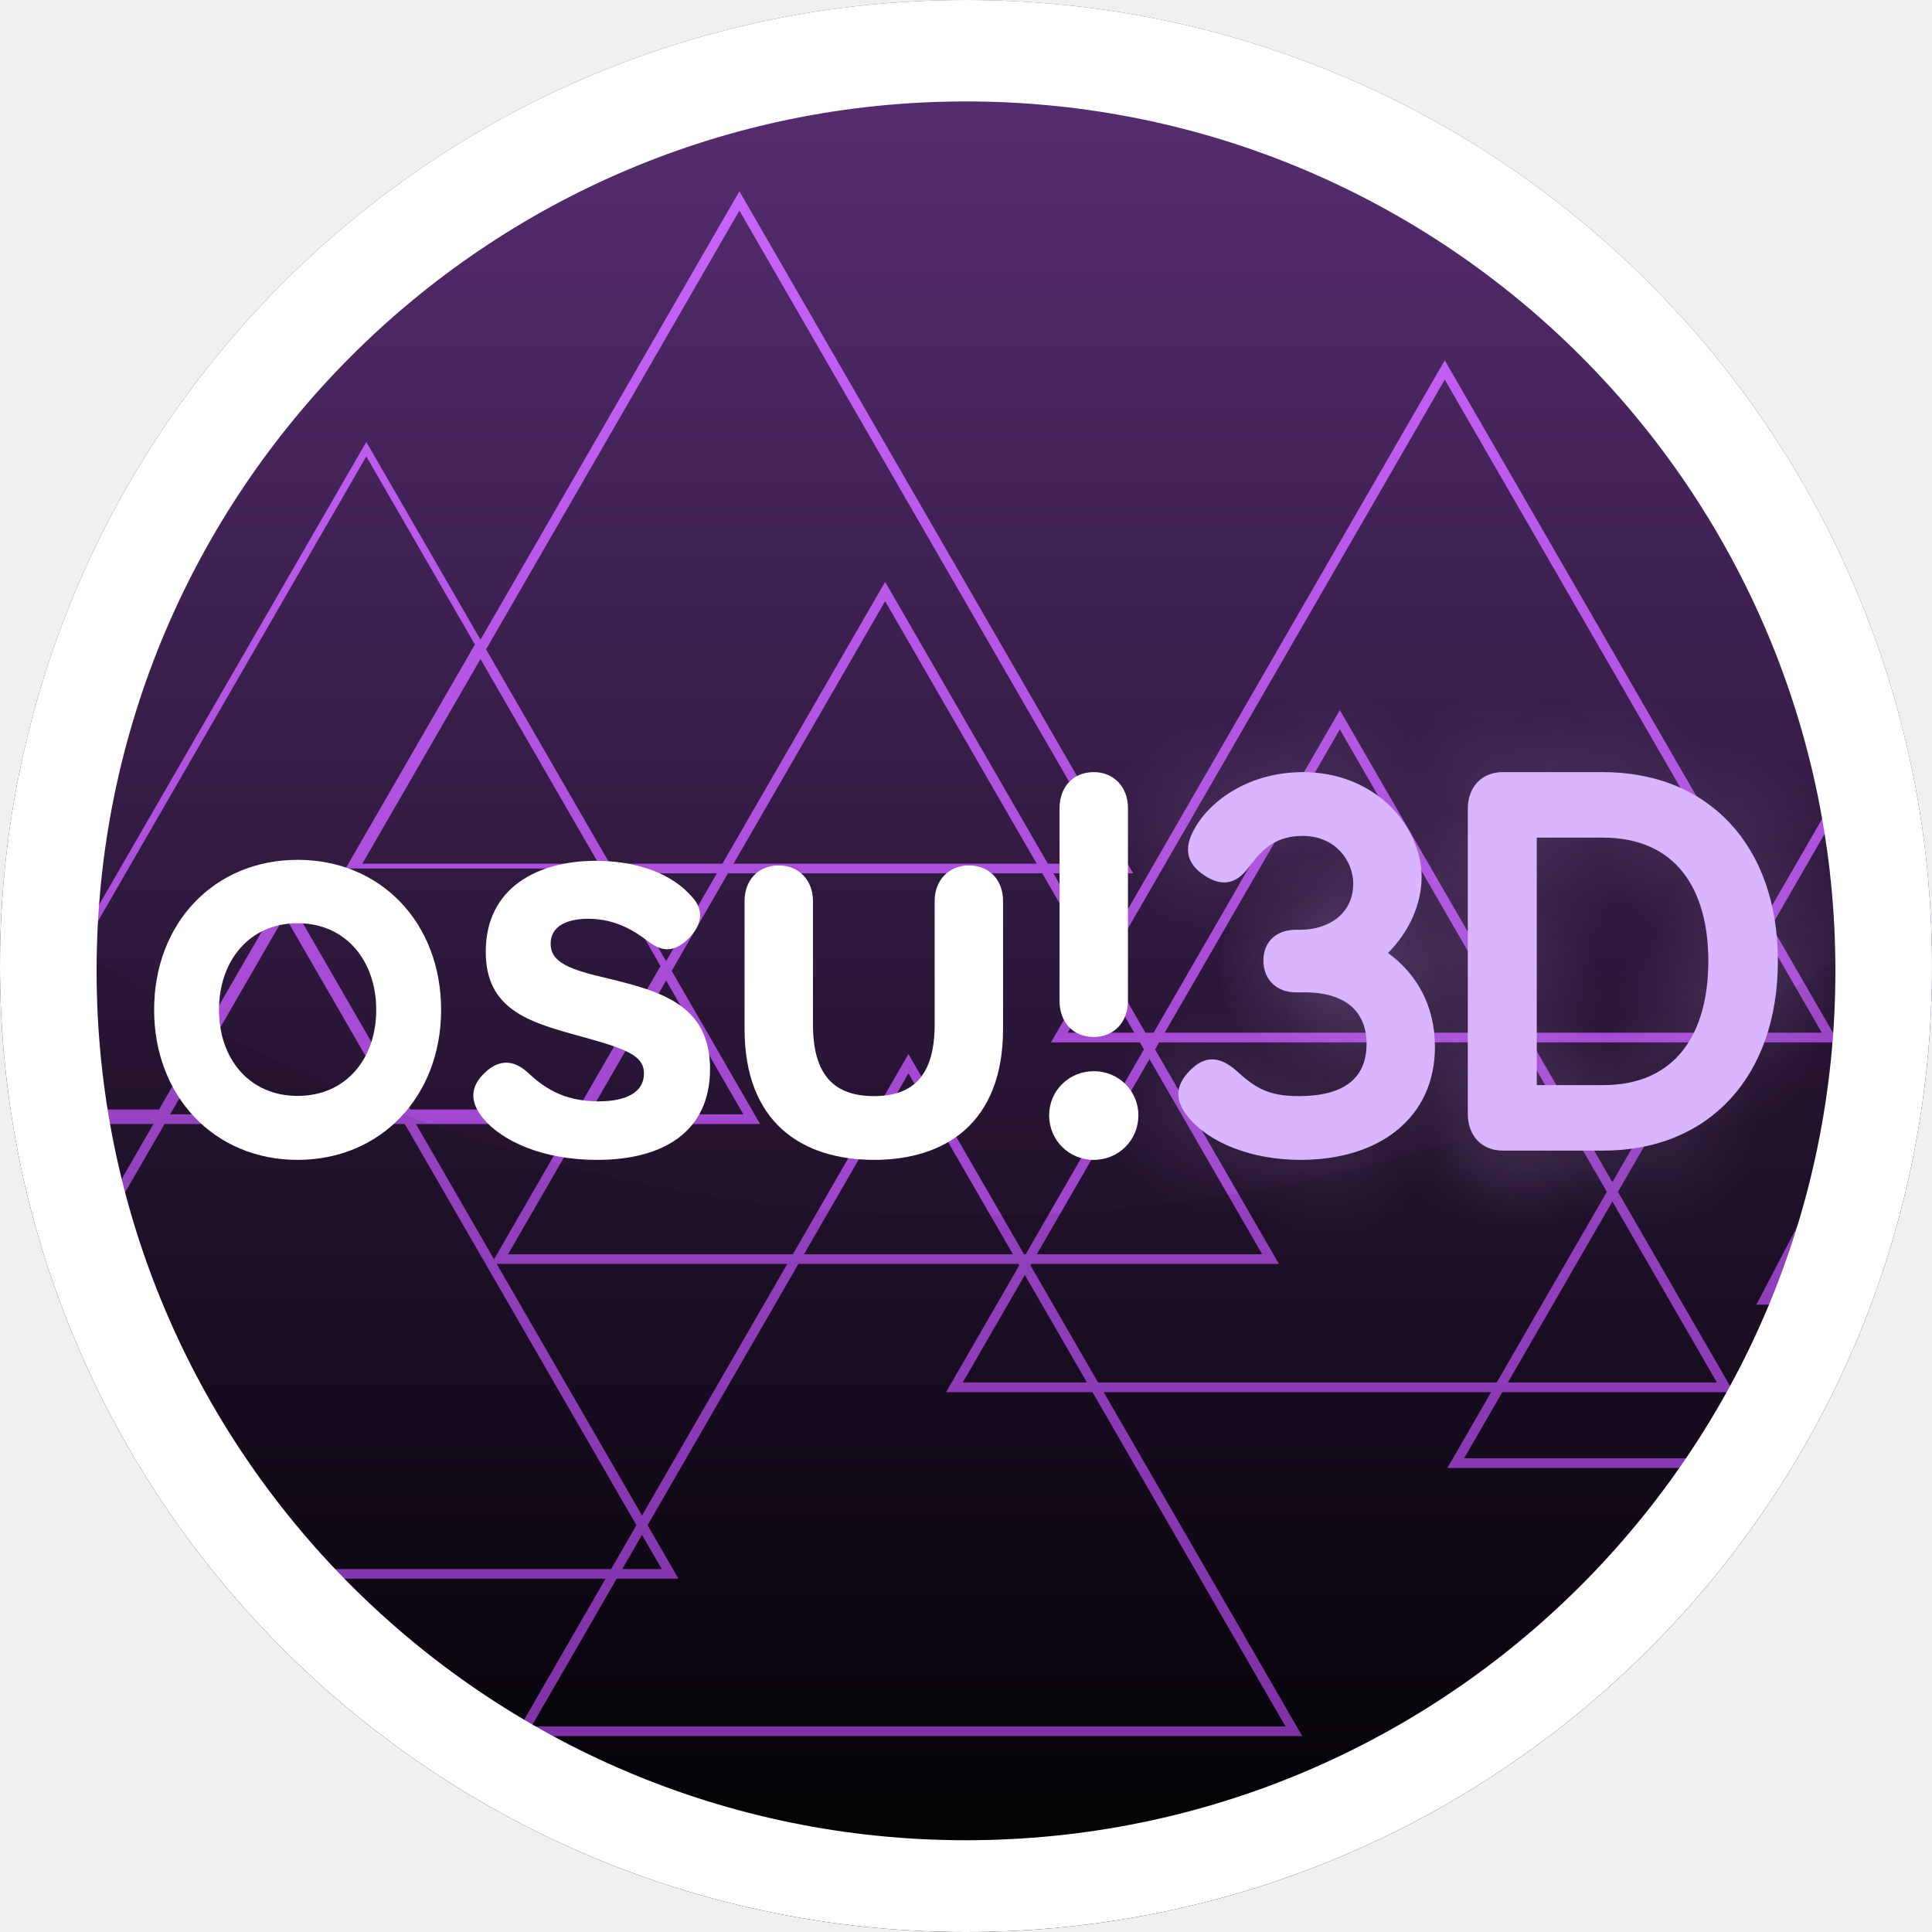
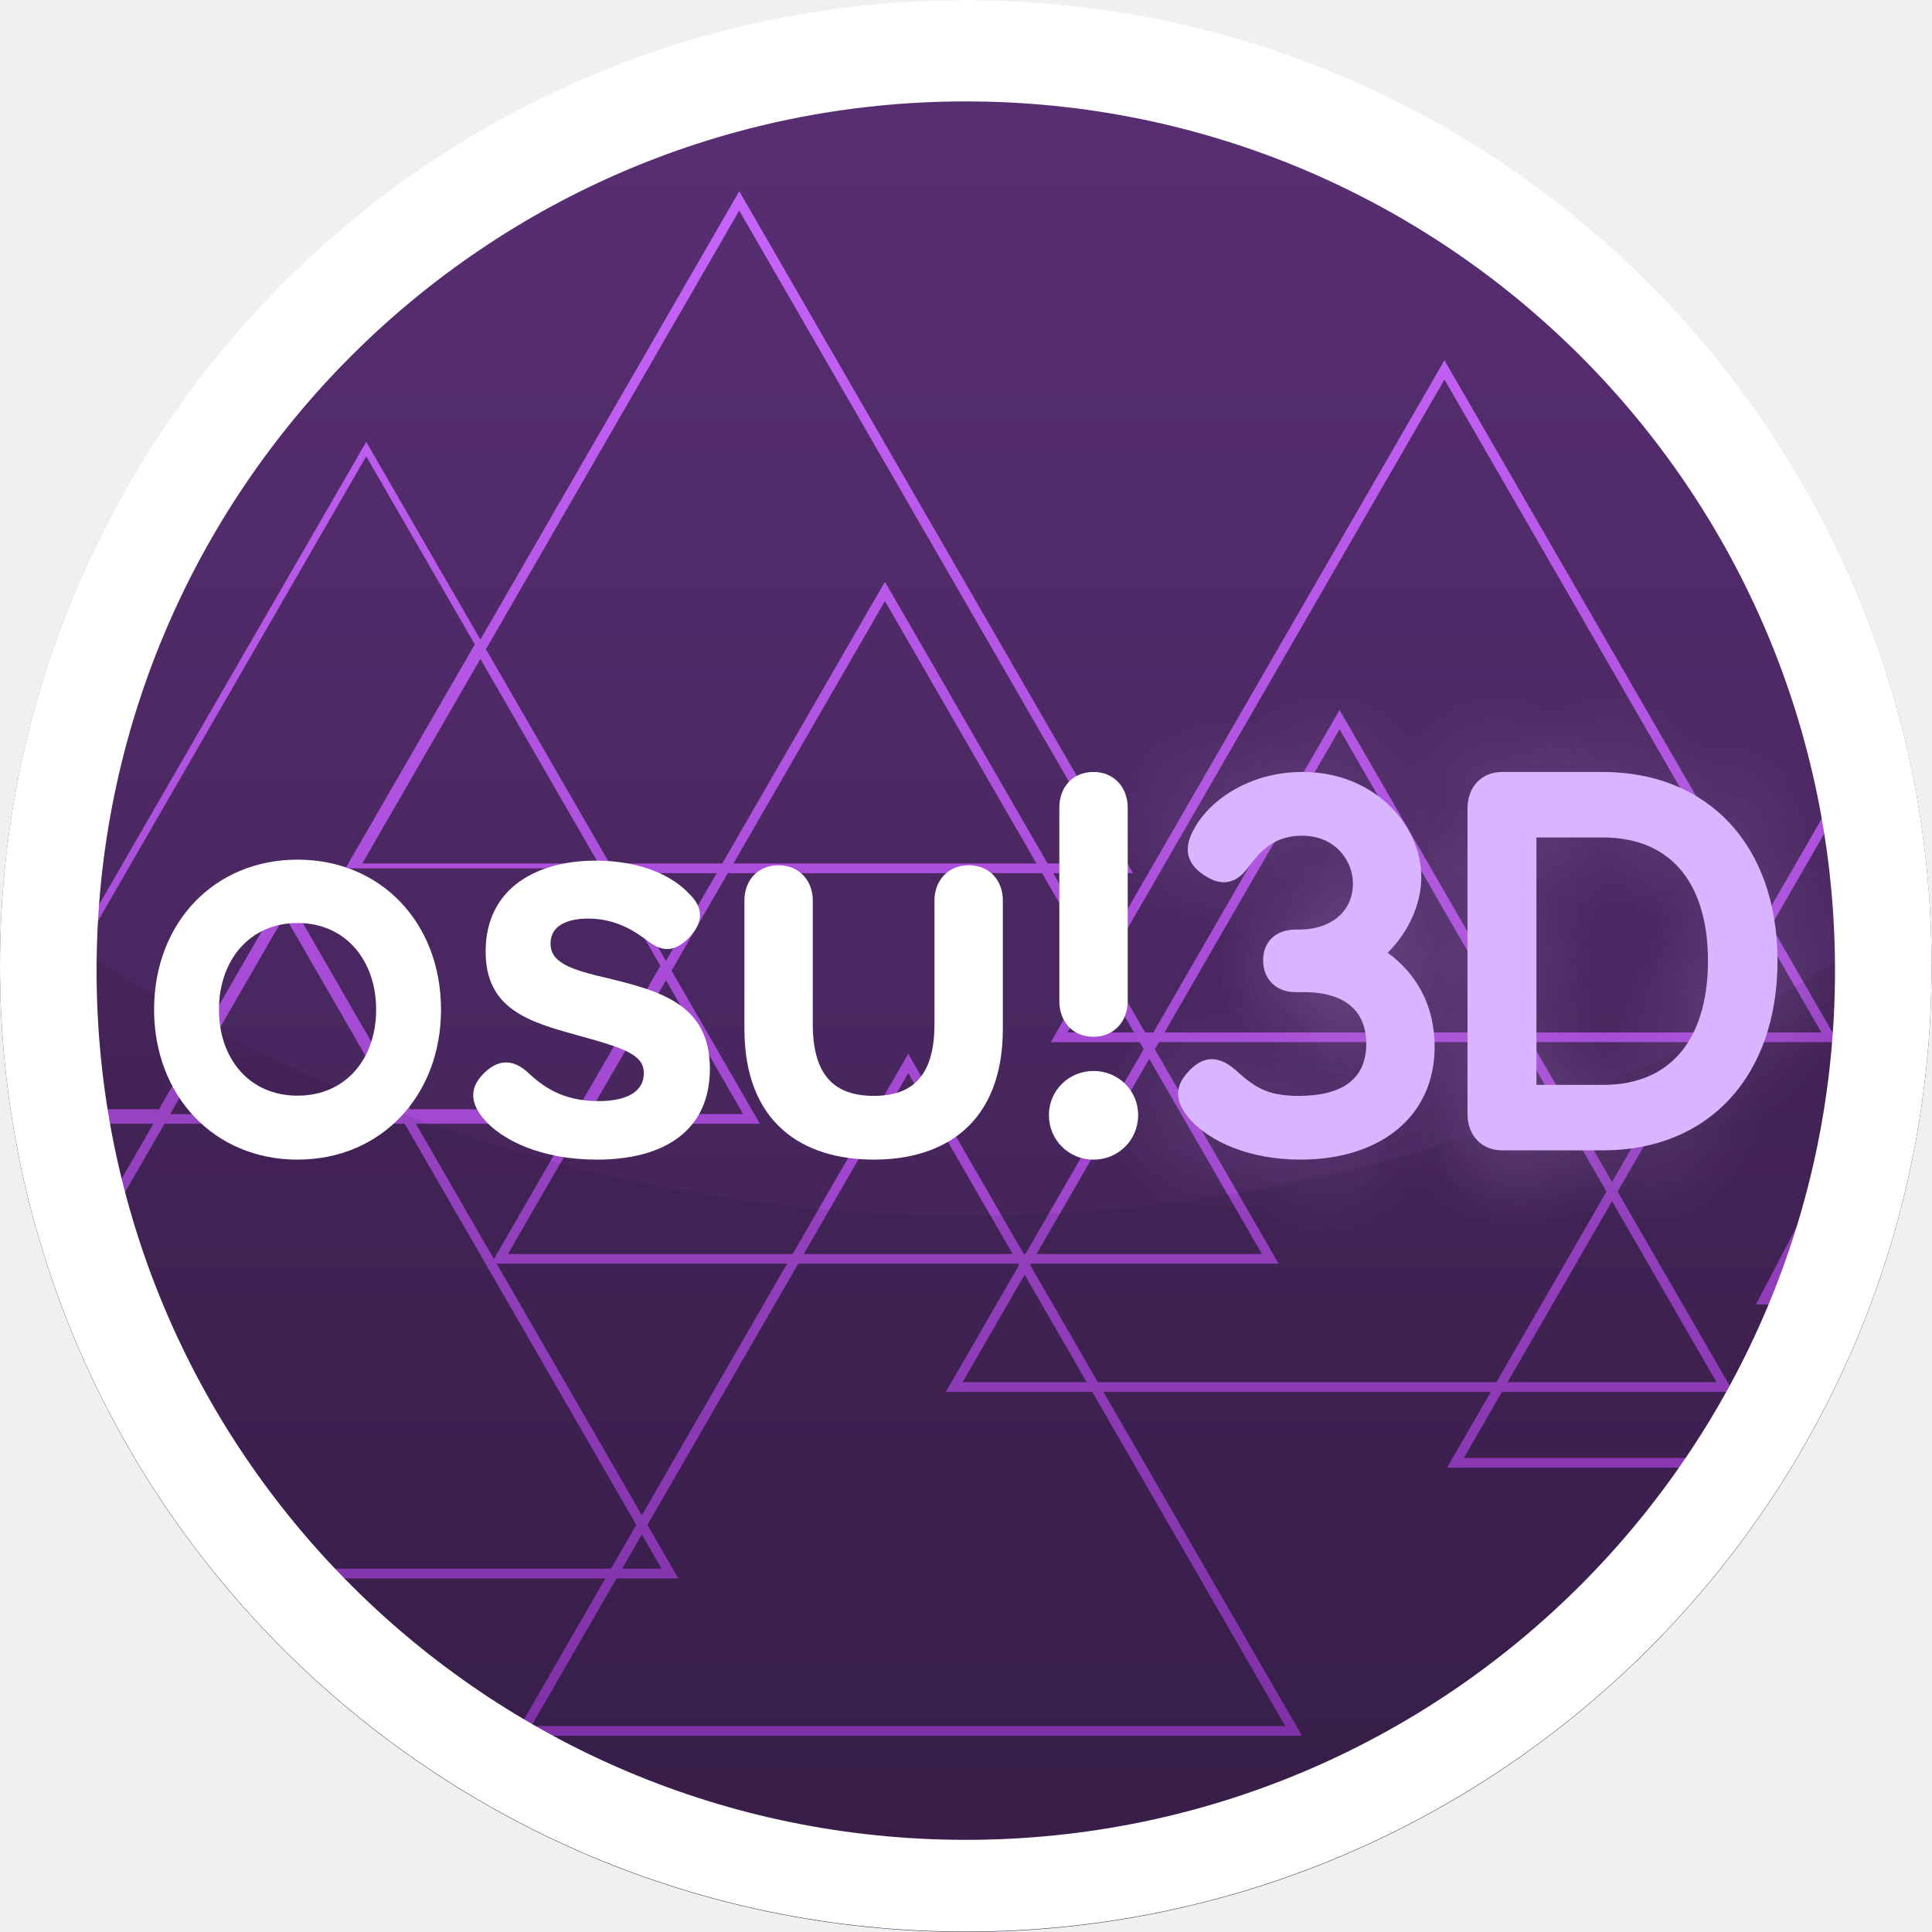
- <svg xmlns="http://www.w3.org/2000/svg" version="1.1" width="360.077" height="360.077" viewBox="0,0,360.077,360.077">
+ <svg xmlns="http://www.w3.org/2000/svg" version="1.1" width="360.077" height="360.154" viewBox="0,0,360.077,360.154">
  <defs>
-     <linearGradient x1="320" y1="-0.077" x2="320" y2="360" gradientUnits="userSpaceOnUse" id="color-1">
+     <linearGradient x1="320" y1="0" x2="320" y2="360.077" gradientUnits="userSpaceOnUse" id="color-1">
      <stop offset="0" stop-color="#5a2f75" />
-       <stop offset="1" stop-color="#000000" />
+       <stop offset="1" stop-color="#3a1f4c" />
    </linearGradient>
    <linearGradient x1="366.857" y1="35.571" x2="366.857" y2="323.488" gradientUnits="userSpaceOnUse" id="color-2">
      <stop offset="0" stop-color="#c764fa" />
      <stop offset="1" stop-color="#8a35b5" />
    </linearGradient>
    <radialGradient cx="366.807" cy="206.283" r="20.5" gradientUnits="userSpaceOnUse" id="color-3">
      <stop offset="0" stop-color="#dab5ff" stop-opacity="0.098" />
      <stop offset="1" stop-color="#dab5ff" stop-opacity="0" />
    </radialGradient>
    <radialGradient cx="387.307" cy="211.283" r="20.5" gradientUnits="userSpaceOnUse" id="color-4">
      <stop offset="0" stop-color="#dab5ff" stop-opacity="0.098" />
      <stop offset="1" stop-color="#dab5ff" stop-opacity="0" />
    </radialGradient>
    <radialGradient cx="400.164" cy="190.783" r="20.5" gradientUnits="userSpaceOnUse" id="color-5">
      <stop offset="0" stop-color="#dab5ff" stop-opacity="0.098" />
      <stop offset="1" stop-color="#dab5ff" stop-opacity="0" />
    </radialGradient>
    <radialGradient cx="387.307" cy="180.069" r="20.5" gradientUnits="userSpaceOnUse" id="color-6">
      <stop offset="0" stop-color="#dab5ff" stop-opacity="0.098" />
      <stop offset="1" stop-color="#dab5ff" stop-opacity="0" />
    </radialGradient>
    <radialGradient cx="366.807" cy="153.64" r="20.5" gradientUnits="userSpaceOnUse" id="color-7">
      <stop offset="0" stop-color="#dab5ff" stop-opacity="0.098" />
      <stop offset="1" stop-color="#dab5ff" stop-opacity="0" />
    </radialGradient>
    <radialGradient cx="387.307" cy="148.64" r="20.5" gradientUnits="userSpaceOnUse" id="color-8">
      <stop offset="0" stop-color="#dab5ff" stop-opacity="0.098" />
      <stop offset="1" stop-color="#dab5ff" stop-opacity="0" />
    </radialGradient>
    <radialGradient cx="400.164" cy="169.14" r="20.5" gradientUnits="userSpaceOnUse" id="color-9">
      <stop offset="0" stop-color="#dab5ff" stop-opacity="0.098" />
      <stop offset="1" stop-color="#dab5ff" stop-opacity="0" />
    </radialGradient>
    <radialGradient cx="387.307" cy="179.854" r="20.5" gradientUnits="userSpaceOnUse" id="color-10">
      <stop offset="0" stop-color="#dab5ff" stop-opacity="0.098" />
      <stop offset="1" stop-color="#dab5ff" stop-opacity="0" />
    </radialGradient>
    <radialGradient cx="419.259" cy="148.862" r="20.5" gradientUnits="userSpaceOnUse" id="color-11">
      <stop offset="0" stop-color="#dab5ff" stop-opacity="0.098" />
      <stop offset="1" stop-color="#dab5ff" stop-opacity="0" />
    </radialGradient>
    <radialGradient cx="439.759" cy="148.862" r="20.5" gradientUnits="userSpaceOnUse" id="color-12">
      <stop offset="0" stop-color="#dab5ff" stop-opacity="0.098" />
      <stop offset="1" stop-color="#dab5ff" stop-opacity="0" />
    </radialGradient>
    <radialGradient cx="460.259" cy="157.433" r="20.5" gradientUnits="userSpaceOnUse" id="color-13">
      <stop offset="0" stop-color="#dab5ff" stop-opacity="0.098" />
      <stop offset="1" stop-color="#dab5ff" stop-opacity="0" />
    </radialGradient>
    <radialGradient cx="468.116" cy="177.933" r="20.5" gradientUnits="userSpaceOnUse" id="color-14">
      <stop offset="0" stop-color="#dab5ff" stop-opacity="0.098" />
      <stop offset="1" stop-color="#dab5ff" stop-opacity="0" />
    </radialGradient>
    <radialGradient cx="460.259" cy="189.862" r="20.5" gradientUnits="userSpaceOnUse" id="color-15">
      <stop offset="0" stop-color="#dab5ff" stop-opacity="0.098" />
      <stop offset="1" stop-color="#dab5ff" stop-opacity="0" />
    </radialGradient>
    <radialGradient cx="447.616" cy="209.147" r="20.5" gradientUnits="userSpaceOnUse" id="color-16">
      <stop offset="0" stop-color="#dab5ff" stop-opacity="0.098" />
      <stop offset="1" stop-color="#dab5ff" stop-opacity="0" />
    </radialGradient>
    <radialGradient cx="427.116" cy="209.147" r="20.5" gradientUnits="userSpaceOnUse" id="color-17">
      <stop offset="0" stop-color="#dab5ff" stop-opacity="0.098" />
      <stop offset="1" stop-color="#dab5ff" stop-opacity="0" />
    </radialGradient>
    <radialGradient cx="419.259" cy="169.362" r="20.5" gradientUnits="userSpaceOnUse" id="color-18">
      <stop offset="0" stop-color="#dab5ff" stop-opacity="0.098" />
      <stop offset="1" stop-color="#dab5ff" stop-opacity="0" />
    </radialGradient>
    <radialGradient cx="419.259" cy="188.719" r="20.5" gradientUnits="userSpaceOnUse" id="color-19">
      <stop offset="0" stop-color="#dab5ff" stop-opacity="0.098" />
      <stop offset="1" stop-color="#dab5ff" stop-opacity="0" />
    </radialGradient>
    <radialGradient cx="419.259" cy="209.219" r="20.5" gradientUnits="userSpaceOnUse" id="color-20">
      <stop offset="0" stop-color="#dab5ff" stop-opacity="0.098" />
      <stop offset="1" stop-color="#dab5ff" stop-opacity="0" />
    </radialGradient>
  </defs>
-   <g transform="translate(-139.9615,0.07696)">
+   <g transform="translate(-139.9615,0.07695)">
    <g stroke-miterlimit="10">
-       <path d="M139.962,179.962c0,-99.433 80.606,-180.038 180.038,-180.038c99.433,0 180.038,80.606 180.038,180.038c0,99.433 -80.606,180.038 -180.038,180.038c-99.433,0 -180.038,-80.606 -180.038,-180.038z" fill="url(#color-1)" fill-rule="nonzero" stroke="none" stroke-width="1" />
+       <path d="M139.962,180.038c0,-99.433 80.606,-180.038 180.038,-180.038c99.433,0 180.038,80.606 180.038,180.038c0,99.433 -80.606,180.038 -180.038,180.038c-99.433,0 -180.038,-80.606 -180.038,-180.038z" fill="url(#color-1)" fill-rule="nonzero" stroke="none" stroke-width="1" />
      <path d="M351.158,162.689h-14.866l8.869,15.361l64.07,-110.971l59.836,103.639l14.045,-24.326l3.597,96.697l-14.856,30.422h-62.133l8.155,-14.125h-72.217l37.01,64.103h-146.784l16.937,-29.335c0,0 -34.836,0 -54.715,0c-23.806,0 -47.312,-53.976 -38.714,-68.87c4.128,-7.151 9.166,-15.876 9.166,-15.876c0,0 -18.275,0 -24.485,0c-3.813,0 -1.839,-12.806 4.262,-23.373c12.853,-22.262 59.898,-103.746 59.898,-103.746l21.281,36.859l48.254,-83.578zM463.065,259.386l-21.557,-37.336l16.081,-27.852h25.033l-12.516,-21.679l13.005,-22.526l9.065,45.465l-24.873,47.631h17.324l-15.892,28.621h-55.898l7.115,-12.324zM420.992,257.585h38.955l-19.477,-33.736zM423.35,194.197h-67.352l-0.757,1.311l23.079,39.975h-46.159l-0.152,0.264l12.609,21.838h74.296l20.517,-35.536zM425.429,194.197h30.082l-15.041,26.052zM389.673,132.268l-34.715,60.129h-1.514l-7.244,-12.546l63.03,-109.171l58.797,101.839l-11.477,19.878h-32.161zM389.673,135.869l32.637,56.528h-65.274zM331.121,233.683h-0.304l-21.543,-37.313l-21.543,37.313h-53.077l14.015,-24.275h32.953l-16.477,-28.538l10.497,-18.18h58.57l9.908,17.161l-8.283,14.347h16.566l0.757,1.311zM354.201,197.309l21,36.374h-42.001zM316.282,259.386h27.296l35.97,62.302h-140.547l15.897,-27.535h11.514l-5.757,-9.972l28.116,-48.698h41.006l0.152,0.264zM319.4,257.585l11.569,-20.038l11.569,20.038zM338.957,192.397l6.204,-10.746l6.204,10.746zM479.504,192.397l-10.437,-18.078l-10.437,18.078zM153.077,206.707c5.384,0 16.519,0 16.519,0l23.425,-40.573l23.424,40.573h31.185l15.437,-26.738l-10.496,-18.18h-48.197l24.098,-41.74l-20.241,-35.059c0,0 -47.933,83.023 -59.717,103.433c-4.954,8.581 -0.588,18.284 4.563,18.284zM251.532,160.889h-44.039l22.02,-38.139zM277.766,39.171l70.273,121.717h-12.787l-30.324,-52.524l-30.324,52.524h-20.993l-23.059,-39.939zM273.564,162.689h-18.914l9.457,16.38zM276.682,160.889h56.491l-28.246,-48.923zM215.405,209.408l43.171,74.774l-4.718,8.171c0,0 -64.362,0 -66.561,0c-13.177,0 -35.252,-50.747 -26.678,-65.598c4.409,-7.637 10.015,-17.347 10.015,-17.347zM193.02,170.636l-21.346,36.972h42.691zM246.591,209.408l-14.553,25.207l-14.554,-25.207zM278.505,207.607h-28.795l14.397,-24.938zM286.692,235.483h-54.153l27.077,46.898zM263.294,292.353h-7.357l3.678,-6.371zM328.737,233.683l-19.463,-33.712l-19.464,33.712zM483.591,241.288h-13.17l23.694,-53.036z" fill="url(#color-2)" fill-rule="evenodd" stroke="none" stroke-width="1" />
      <path d="M142.646,168.329c49.715,36.596 111.131,58.22 177.597,58.22c66.636,0 128.195,-21.734 177.976,-58.499l1.365,-0.962c0.3,4.252 0.453,8.545 0.453,12.874c0,99.433 -80.606,180.038 -180.038,180.038c-99.433,0 -180.038,-80.606 -180.038,-180.038v0c0,-4.287 0.15,-8.538 0.444,-12.75z" fill-opacity="0.075" fill="#000000" fill-rule="nonzero" stroke="#000000" stroke-width="0" />
      <g fill-rule="nonzero" stroke="none" stroke-width="0">
        <path d="M346.307,206.283c0,-11.322 9.178,-20.5 20.5,-20.5c11.322,0 20.5,9.178 20.5,20.5c0,11.322 -9.178,20.5 -20.5,20.5c-11.322,0 -20.5,-9.178 -20.5,-20.5z" fill="url(#color-3)" />
        <path d="M366.807,211.283c0,-11.322 9.178,-20.5 20.5,-20.5c11.322,0 20.5,9.178 20.5,20.5c0,11.322 -9.178,20.5 -20.5,20.5c-11.322,0 -20.5,-9.178 -20.5,-20.5z" fill="url(#color-4)" />
        <path d="M379.664,190.783c0,-11.322 9.178,-20.5 20.5,-20.5c11.322,0 20.5,9.178 20.5,20.5c0,11.322 -9.178,20.5 -20.5,20.5c-11.322,0 -20.5,-9.178 -20.5,-20.5z" fill="url(#color-5)" />
        <path d="M366.807,180.069c0,-11.322 9.178,-20.5 20.5,-20.5c11.322,0 20.5,9.178 20.5,20.5c0,11.322 -9.178,20.5 -20.5,20.5c-11.322,0 -20.5,-9.178 -20.5,-20.5z" fill="url(#color-6)" />
        <path d="M366.807,133.14c11.322,0 20.5,9.178 20.5,20.5c0,11.322 -9.178,20.5 -20.5,20.5c-11.322,0 -20.5,-9.178 -20.5,-20.5c0,-11.322 9.178,-20.5 20.5,-20.5z" fill="url(#color-7)" />
        <path d="M387.307,128.14c11.322,0 20.5,9.178 20.5,20.5c0,11.322 -9.178,20.5 -20.5,20.5c-11.322,0 -20.5,-9.178 -20.5,-20.5c0,-11.322 9.178,-20.5 20.5,-20.5z" fill="url(#color-8)" />
        <path d="M400.164,148.64c11.322,0 20.5,9.178 20.5,20.5c0,11.322 -9.178,20.5 -20.5,20.5c-11.322,0 -20.5,-9.178 -20.5,-20.5c0,-11.322 9.178,-20.5 20.5,-20.5z" fill="url(#color-9)" />
        <path d="M387.307,159.354c11.322,0 20.5,9.178 20.5,20.5c0,11.322 -9.178,20.5 -20.5,20.5c-11.322,0 -20.5,-9.178 -20.5,-20.5c0,-11.322 9.178,-20.5 20.5,-20.5z" fill="url(#color-10)" />
      </g>
      <g fill-rule="nonzero" stroke="none" stroke-width="0">
        <path d="M419.259,128.362c11.322,0 20.5,9.178 20.5,20.5c0,11.322 -9.178,20.5 -20.5,20.5c-11.322,0 -20.5,-9.178 -20.5,-20.5c0,-11.322 9.178,-20.5 20.5,-20.5z" fill="url(#color-11)" />
        <path d="M439.759,128.362c11.322,0 20.5,9.178 20.5,20.5c0,11.322 -9.178,20.5 -20.5,20.5c-11.322,0 -20.5,-9.178 -20.5,-20.5c0,-11.322 9.178,-20.5 20.5,-20.5z" fill="url(#color-12)" />
        <path d="M460.259,136.933c11.322,0 20.5,9.178 20.5,20.5c0,11.322 -9.178,20.5 -20.5,20.5c-11.322,0 -20.5,-9.178 -20.5,-20.5c0,-11.322 9.178,-20.5 20.5,-20.5z" fill="url(#color-13)" />
        <path d="M468.116,157.433c11.322,0 20.5,9.178 20.5,20.5c0,11.322 -9.178,20.5 -20.5,20.5c-11.322,0 -20.5,-9.178 -20.5,-20.5c0,-11.322 9.178,-20.5 20.5,-20.5z" fill="url(#color-14)" />
        <path d="M460.259,169.362c11.322,0 20.5,9.178 20.5,20.5c0,11.322 -9.178,20.5 -20.5,20.5c-11.322,0 -20.5,-9.178 -20.5,-20.5c0,-11.322 9.178,-20.5 20.5,-20.5z" fill="url(#color-15)" />
        <path d="M447.616,188.647c11.322,0 20.5,9.178 20.5,20.5c0,11.322 -9.178,20.5 -20.5,20.5c-11.322,0 -20.5,-9.178 -20.5,-20.5c0,-11.322 9.178,-20.5 20.5,-20.5z" fill="url(#color-16)" />
        <path d="M427.116,188.647c11.322,0 20.5,9.178 20.5,20.5c0,11.322 -9.178,20.5 -20.5,20.5c-11.322,0 -20.5,-9.178 -20.5,-20.5c0,-11.322 9.178,-20.5 20.5,-20.5z" fill="url(#color-17)" />
        <path d="M419.259,148.862c11.322,0 20.5,9.178 20.5,20.5c0,11.322 -9.178,20.5 -20.5,20.5c-11.322,0 -20.5,-9.178 -20.5,-20.5c0,-11.322 9.178,-20.5 20.5,-20.5z" fill="url(#color-18)" />
        <path d="M419.259,168.219c11.322,0 20.5,9.178 20.5,20.5c0,11.322 -9.178,20.5 -20.5,20.5c-11.322,0 -20.5,-9.178 -20.5,-20.5c0,-11.322 9.178,-20.5 20.5,-20.5z" fill="url(#color-19)" />
        <path d="M419.259,188.719c11.322,0 20.5,9.178 20.5,20.5c0,11.322 -9.178,20.5 -20.5,20.5c-11.322,0 -20.5,-9.178 -20.5,-20.5c0,-11.322 9.178,-20.5 20.5,-20.5z" fill="url(#color-20)" />
      </g>
      <path d="M500.038,179.962c0,99.432 -80.606,180.038 -180.038,180.038c-99.432,0 -180.038,-80.606 -180.038,-180.038c0,-99.432 80.606,-180.038 180.038,-180.038c99.432,0 180.038,80.606 180.038,180.038zM157.965,180.862c0,89.489 72.546,162.035 162.035,162.035c89.489,0 162.035,-72.546 162.035,-162.035c0,-89.489 -72.546,-162.035 -162.035,-162.035c-89.489,0 -162.035,72.546 -162.035,162.035z" fill="#ffffff" fill-rule="nonzero" stroke="none" stroke-width="1" />
      <path d="M343.811,143.829c3.781,0 6.373,2.808 6.373,6.697v35.97c0,3.889 -2.593,6.697 -6.373,6.697c-3.888,0 -6.373,-2.808 -6.373,-6.697v-35.97c0,-3.889 2.485,-6.697 6.373,-6.697zM343.811,216.094c-4.645,0 -8.317,-3.673 -8.317,-8.317c0,-4.537 3.673,-8.21 8.317,-8.21c4.645,0 8.318,3.673 8.318,8.21c0,4.645 -3.673,8.317 -8.318,8.317z" fill="#ffffff" fill-rule="nonzero" stroke="none" stroke-width="1" />
      <path d="M320.534,161.22c3.889,0 6.373,2.808 6.373,6.589v23.872c0,17.607 -10.855,24.412 -24.034,24.412c-13.286,0 -24.142,-6.805 -24.142,-24.412v-23.872c0,-3.781 2.485,-6.589 6.373,-6.589c3.781,0 6.373,2.808 6.373,6.589v23.008c0,9.613 4.05,13.394 11.396,13.394c7.237,0 11.288,-3.781 11.288,-13.394v-23.008c0,-3.781 2.592,-6.589 6.373,-6.589z" fill="#ffffff" fill-rule="nonzero" stroke="none" stroke-width="1" />
      <path d="M242.59,175.803c0,3.564 3.673,4.861 10.694,6.481c9.722,2.376 19.011,4.861 19.011,16.851c0,11.666 -8.642,16.959 -21.064,16.959c-10.262,0 -17.715,-3.565 -21.172,-7.669c-2.701,-3.241 -2.376,-6.049 0.216,-8.533c3.241,-3.132 6.049,-1.836 7.886,-0.216c2.916,2.701 6.481,5.509 13.394,5.509c5.185,0 8.426,-1.728 8.426,-5.185c0,-3.457 -3.457,-4.645 -12.53,-7.129c-8.966,-2.485 -16.959,-4.861 -16.959,-15.555c0,-11.99 9.722,-16.959 20.523,-16.959c6.157,0 13.178,1.62 17.499,6.265c1.836,1.836 3.241,4.429 0,7.993c-3.241,3.349 -5.617,2.376 -7.886,0.648c-2.052,-1.512 -5.617,-4.105 -11.018,-4.105c-3.673,0 -7.021,1.188 -7.021,4.645z" fill="#ffffff" fill-rule="nonzero" stroke="none" stroke-width="1" />
      <path d="M195.429,216.094c-15.575,0 -26.743,-11.92 -26.743,-27.959c0,-16.147 11.169,-27.959 26.743,-27.959c15.575,0 26.744,11.812 26.744,27.959c0,16.038 -11.169,27.959 -26.744,27.959zM195.429,204.173c9.017,0 14.653,-6.936 14.653,-16.038c0,-9.103 -5.636,-16.147 -14.653,-16.147c-9.017,0 -14.652,7.044 -14.652,16.147c0,9.103 5.636,16.038 14.652,16.038z" fill="#ffffff" fill-rule="nonzero" stroke="none" stroke-width="1" />
      <path d="M407.4,195.03c0,13.071 -10.153,21.064 -25.06,21.064c-9.073,0 -16.96,-3.132 -20.956,-7.993c-2.484,-3.132 -2.484,-5.835 0.432,-8.751c2.592,-2.592 5.292,-2.7 8.427,0c3.564,3.24 5.94,4.863 11.773,4.863c8.317,0 12.639,-3.242 12.639,-9.723c0,-5.832 -3.672,-9.613 -11.559,-9.613h-1.62c-3.564,0 -6.048,-2.376 -6.048,-5.943c0,-3.564 2.484,-5.724 6.048,-5.724h0.756c5.292,0 9.939,-2.916 9.939,-8.641c0,-3.888 -3.026,-8.859 -9.507,-8.859c-5.724,0 -8.209,3.566 -10.045,5.943c-2.376,3.24 -5.184,3.456 -8.211,1.404c-3.132,-2.052 -3.996,-4.86 -1.836,-8.643c3.024,-5.508 10.479,-10.585 20.2,-10.585c13.611,0 22.144,10.153 22.144,19.552c0,5.076 -2.376,10.261 -6.264,14.149c5.184,3.783 8.749,9.615 8.749,17.5z" fill="#dab5ff" fill-rule="nonzero" stroke="none" stroke-width="1" />
      <path d="M471.314,179.042c0,21.496 -12.855,35.323 -32.515,35.323h-18.793c-3.999,0 -6.483,-2.916 -6.483,-6.805v-56.927c0,-3.888 2.484,-6.805 6.483,-6.805h18.685c19.66,0 32.623,13.611 32.623,35.213zM458.351,179.042c0,-13.285 -5.94,-23.006 -19.66,-23.006h-12.313v46.122h12.421c13.719,0 19.552,-9.937 19.552,-23.116z" fill="#dab5ff" fill-rule="nonzero" stroke="none" stroke-width="1" />
    </g>
  </g>
</svg>
